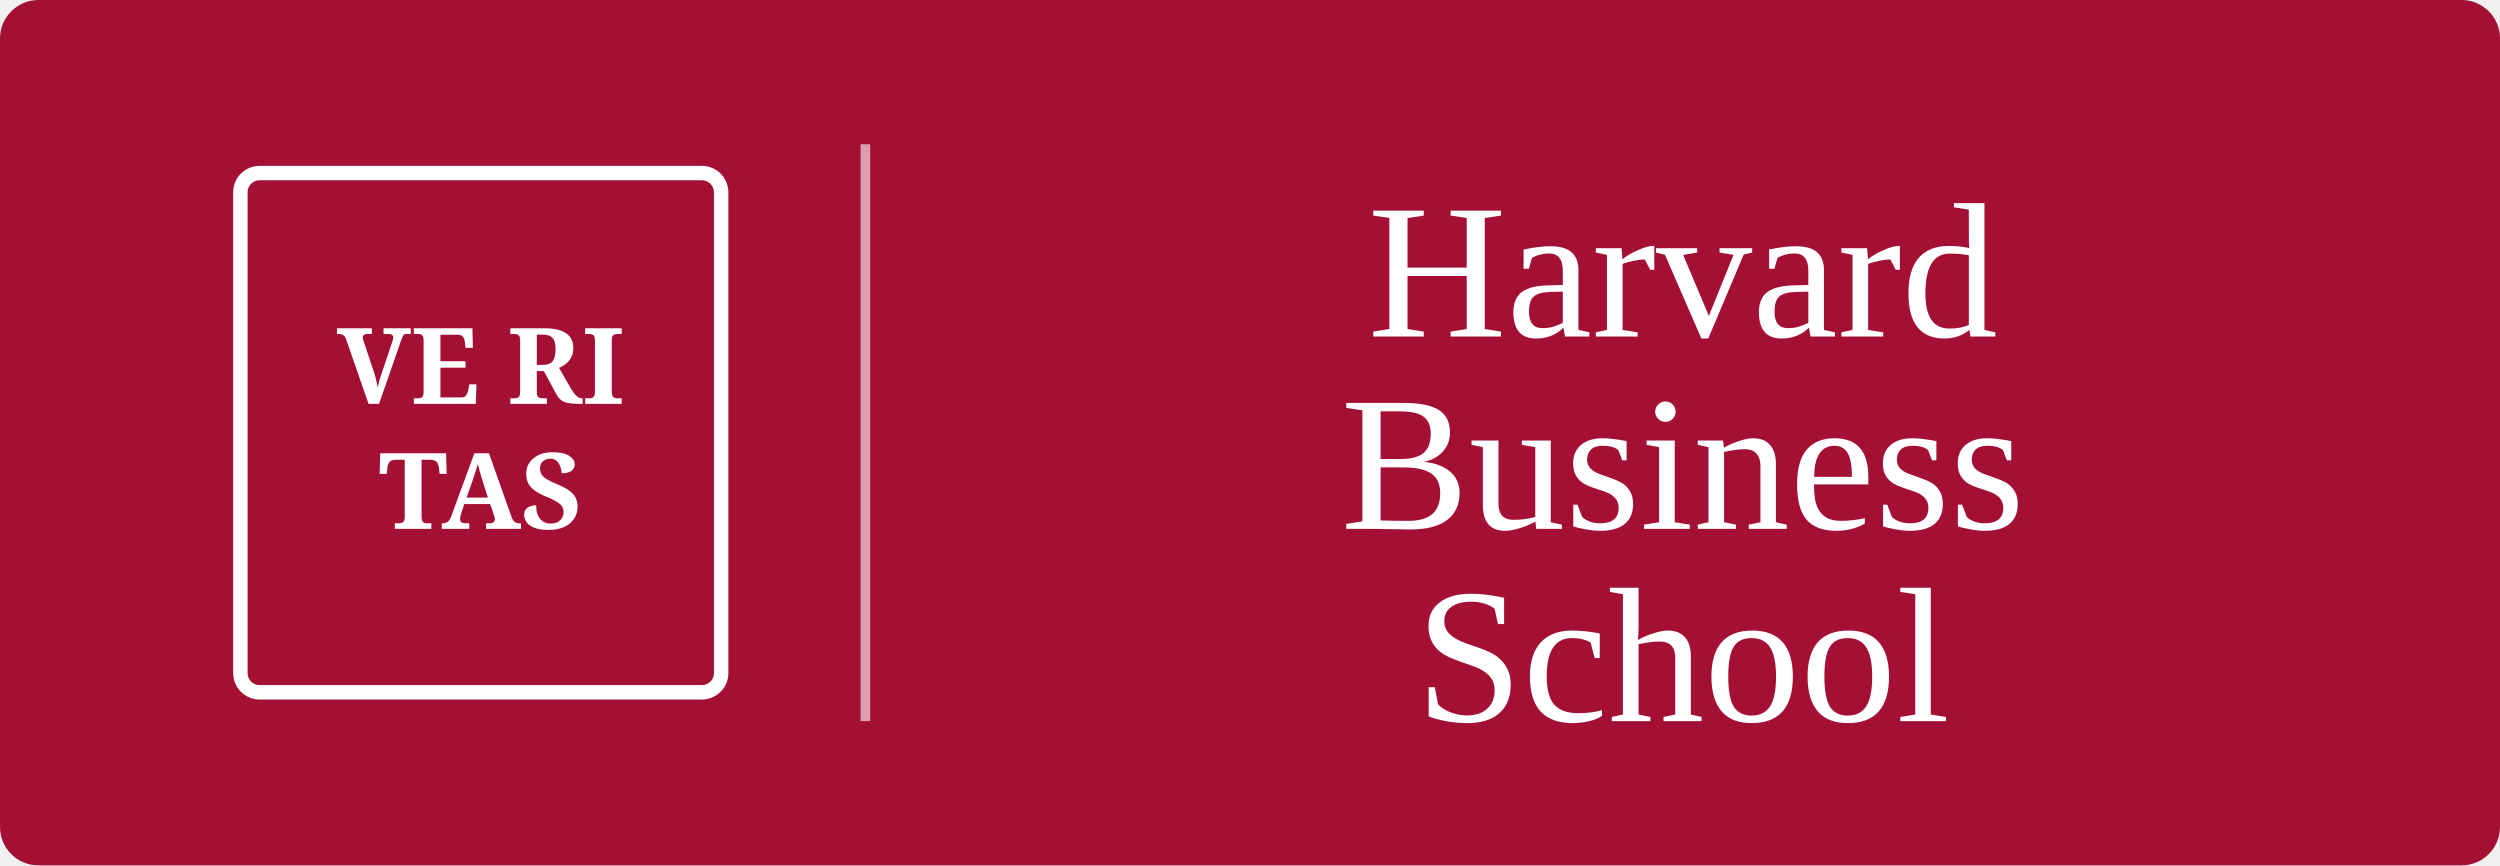
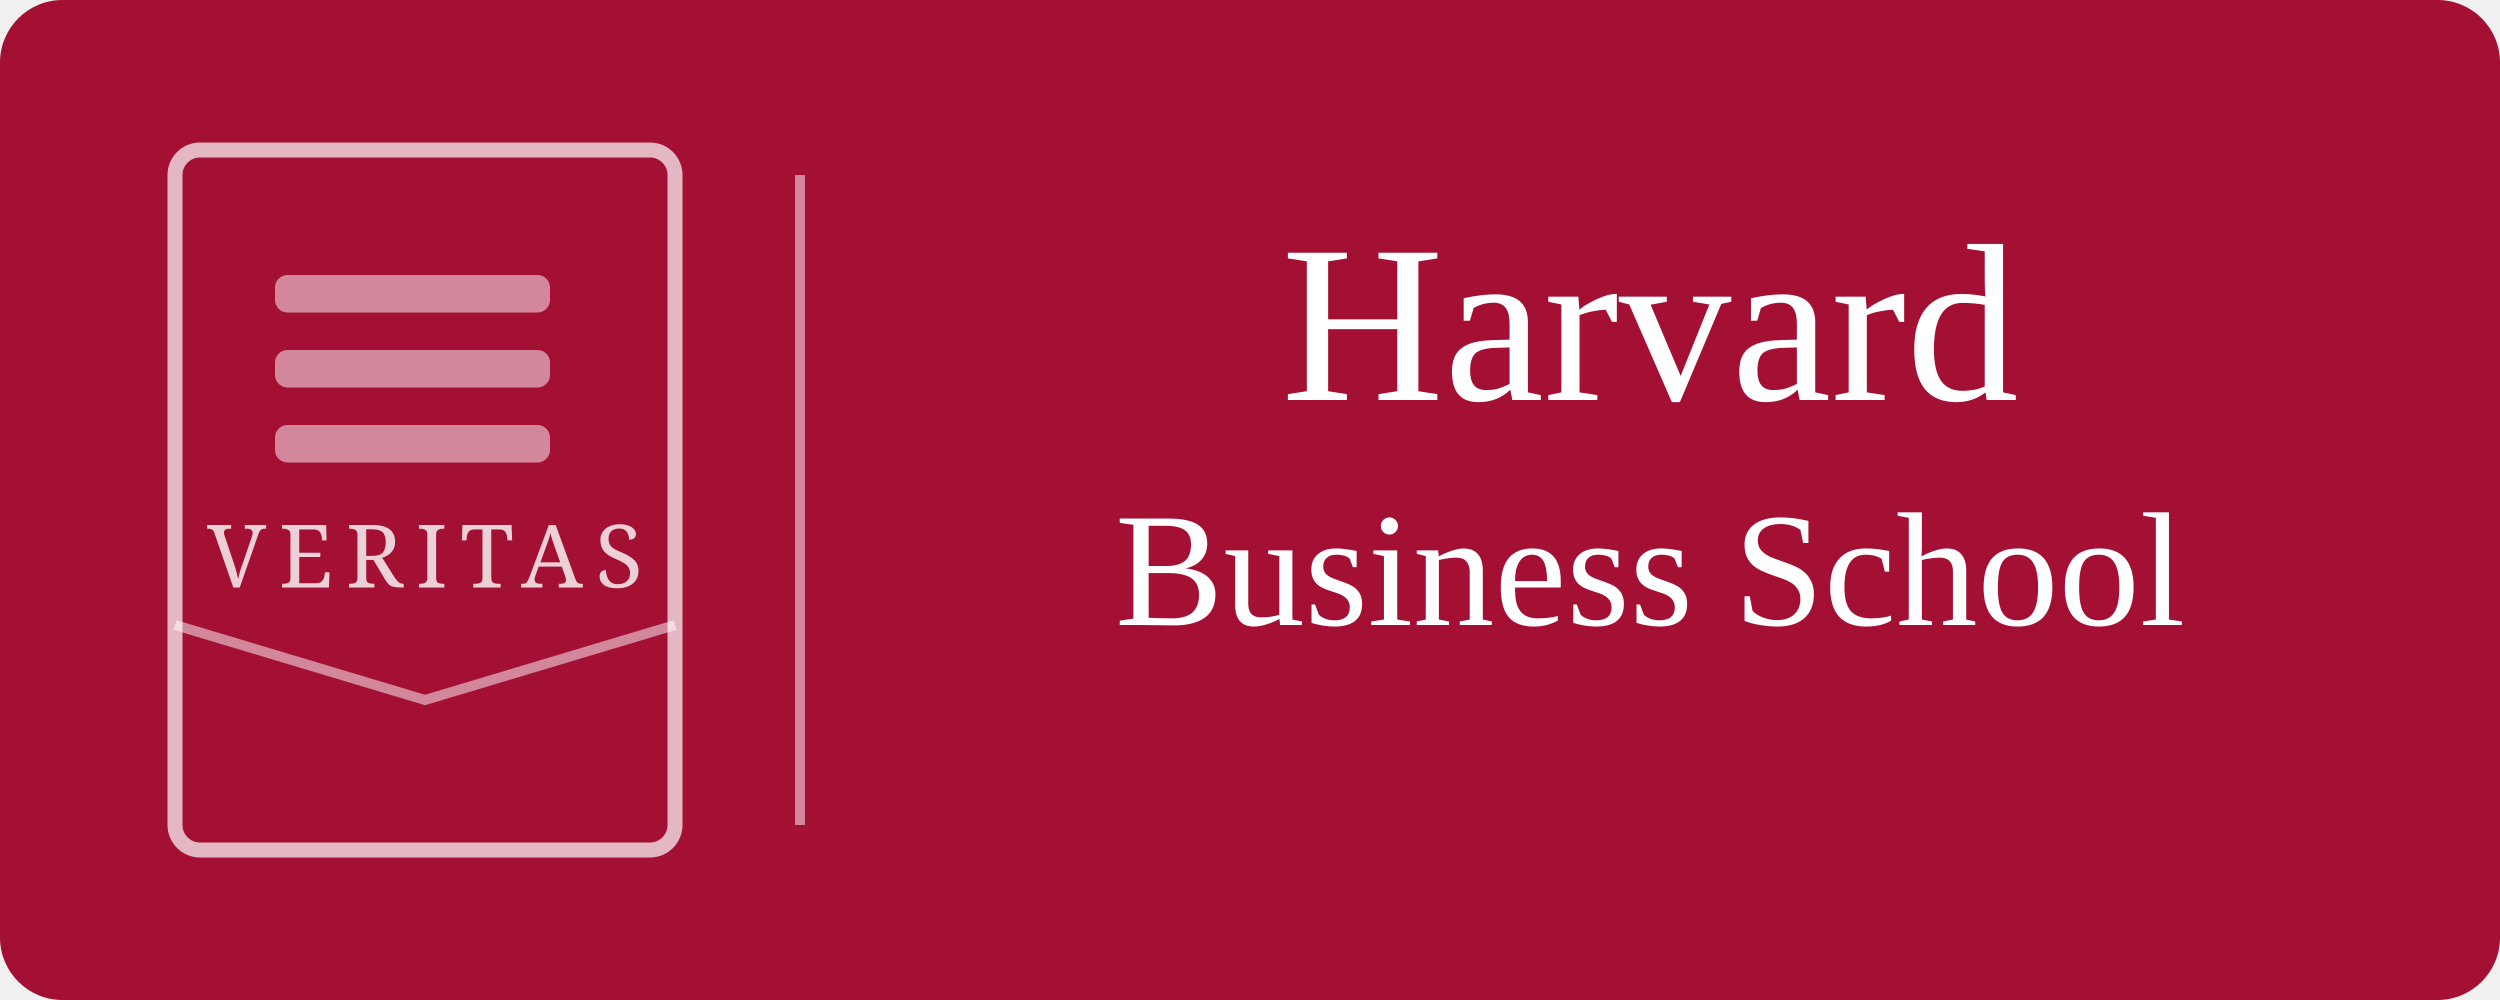
- <svg xmlns="http://www.w3.org/2000/svg" viewBox="0 0 260 90">
-   <rect width="260" height="90" rx="4" fill="#A41034" />
-   <line x1="90" y1="15" x2="90" y2="75" stroke="white" stroke-width="1" opacity="0.6" />
-   <text x="175" y="35" font-family="Georgia,'Times New Roman',serif" font-size="20" fill="white" text-anchor="middle">Harvard</text>
-   <text x="175" y="55" font-family="Georgia,'Times New Roman',serif" font-size="20" fill="white" text-anchor="middle">Business</text>
-   <text x="175" y="75" font-family="Georgia,'Times New Roman',serif" font-size="20" fill="white" text-anchor="middle">School</text>
-   <rect x="25" y="18" width="50" height="54" rx="2" fill="none" stroke="white" stroke-width="1.5" />
-   <text x="50" y="42" font-family="Georgia,serif" font-size="11" fill="white" text-anchor="middle" font-weight="700">VE RI</text>
-   <text x="50" y="55" font-family="Georgia,serif" font-size="11" fill="white" text-anchor="middle" font-weight="700">TAS</text>
+ <svg xmlns="http://www.w3.org/2000/svg" viewBox="0 0 200 80">
+   <rect width="200" height="80" rx="5" fill="#A41034" />
+   <rect x="14" y="12" width="40" height="56" rx="2" fill="none" stroke="rgba(255,255,255,0.7)" stroke-width="1.2" />
+   <path d="M14 50 L34 56 L54 50" fill="none" stroke="rgba(255,255,255,0.5)" stroke-width="0.8" />
+   <rect x="22" y="22" width="22" height="3" rx="1" fill="rgba(255,255,255,0.5)" />
+   <rect x="22" y="28" width="22" height="3" rx="1" fill="rgba(255,255,255,0.5)" />
+   <rect x="22" y="34" width="22" height="3" rx="1" fill="rgba(255,255,255,0.5)" />
+   <text x="34" y="47" font-family="Georgia,serif" font-size="7" fill="rgba(255,255,255,0.8)" text-anchor="middle" letter-spacing="1">VERITAS</text>
+   <line x1="64" y1="14" x2="64" y2="66" stroke="rgba(255,255,255,0.5)" stroke-width="0.8" />
+   <text x="132" y="32" font-family="Georgia,'Times New Roman',serif" font-size="18" fill="white" text-anchor="middle">Harvard</text>
+   <text x="132" y="50" font-family="Georgia,'Times New Roman',serif" font-size="13" fill="white" text-anchor="middle">Business School</text>
</svg>
